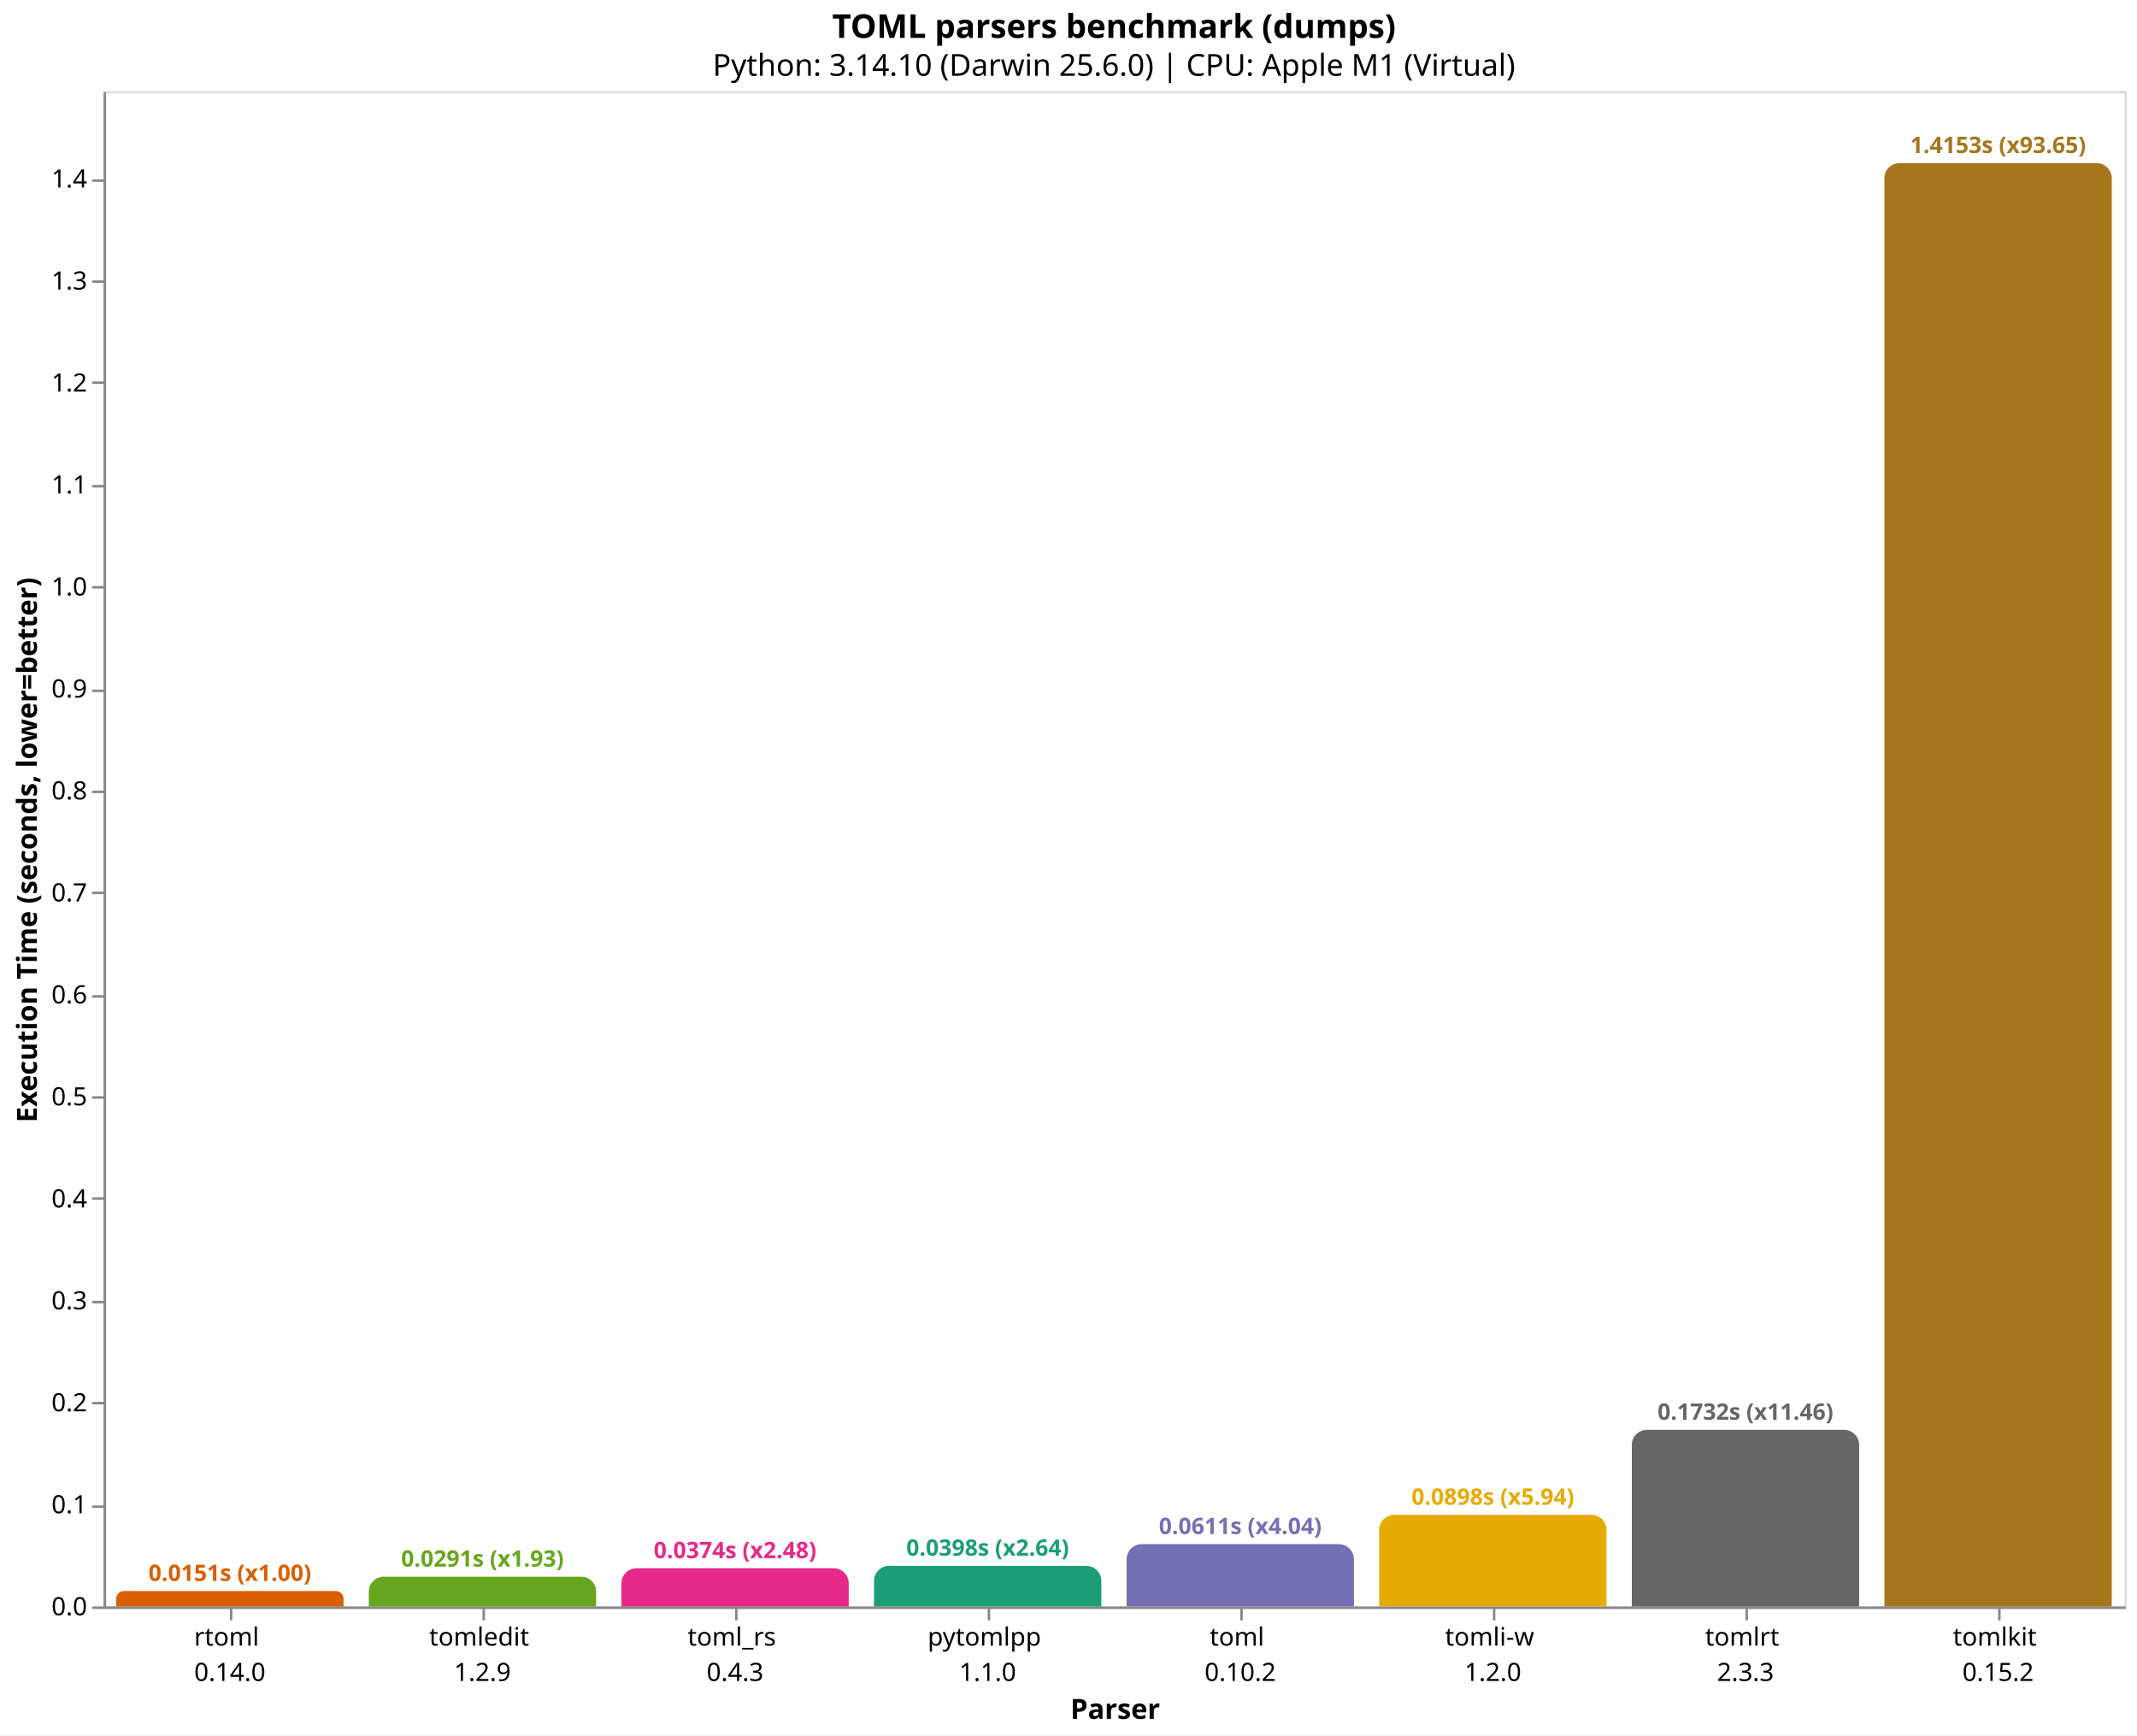
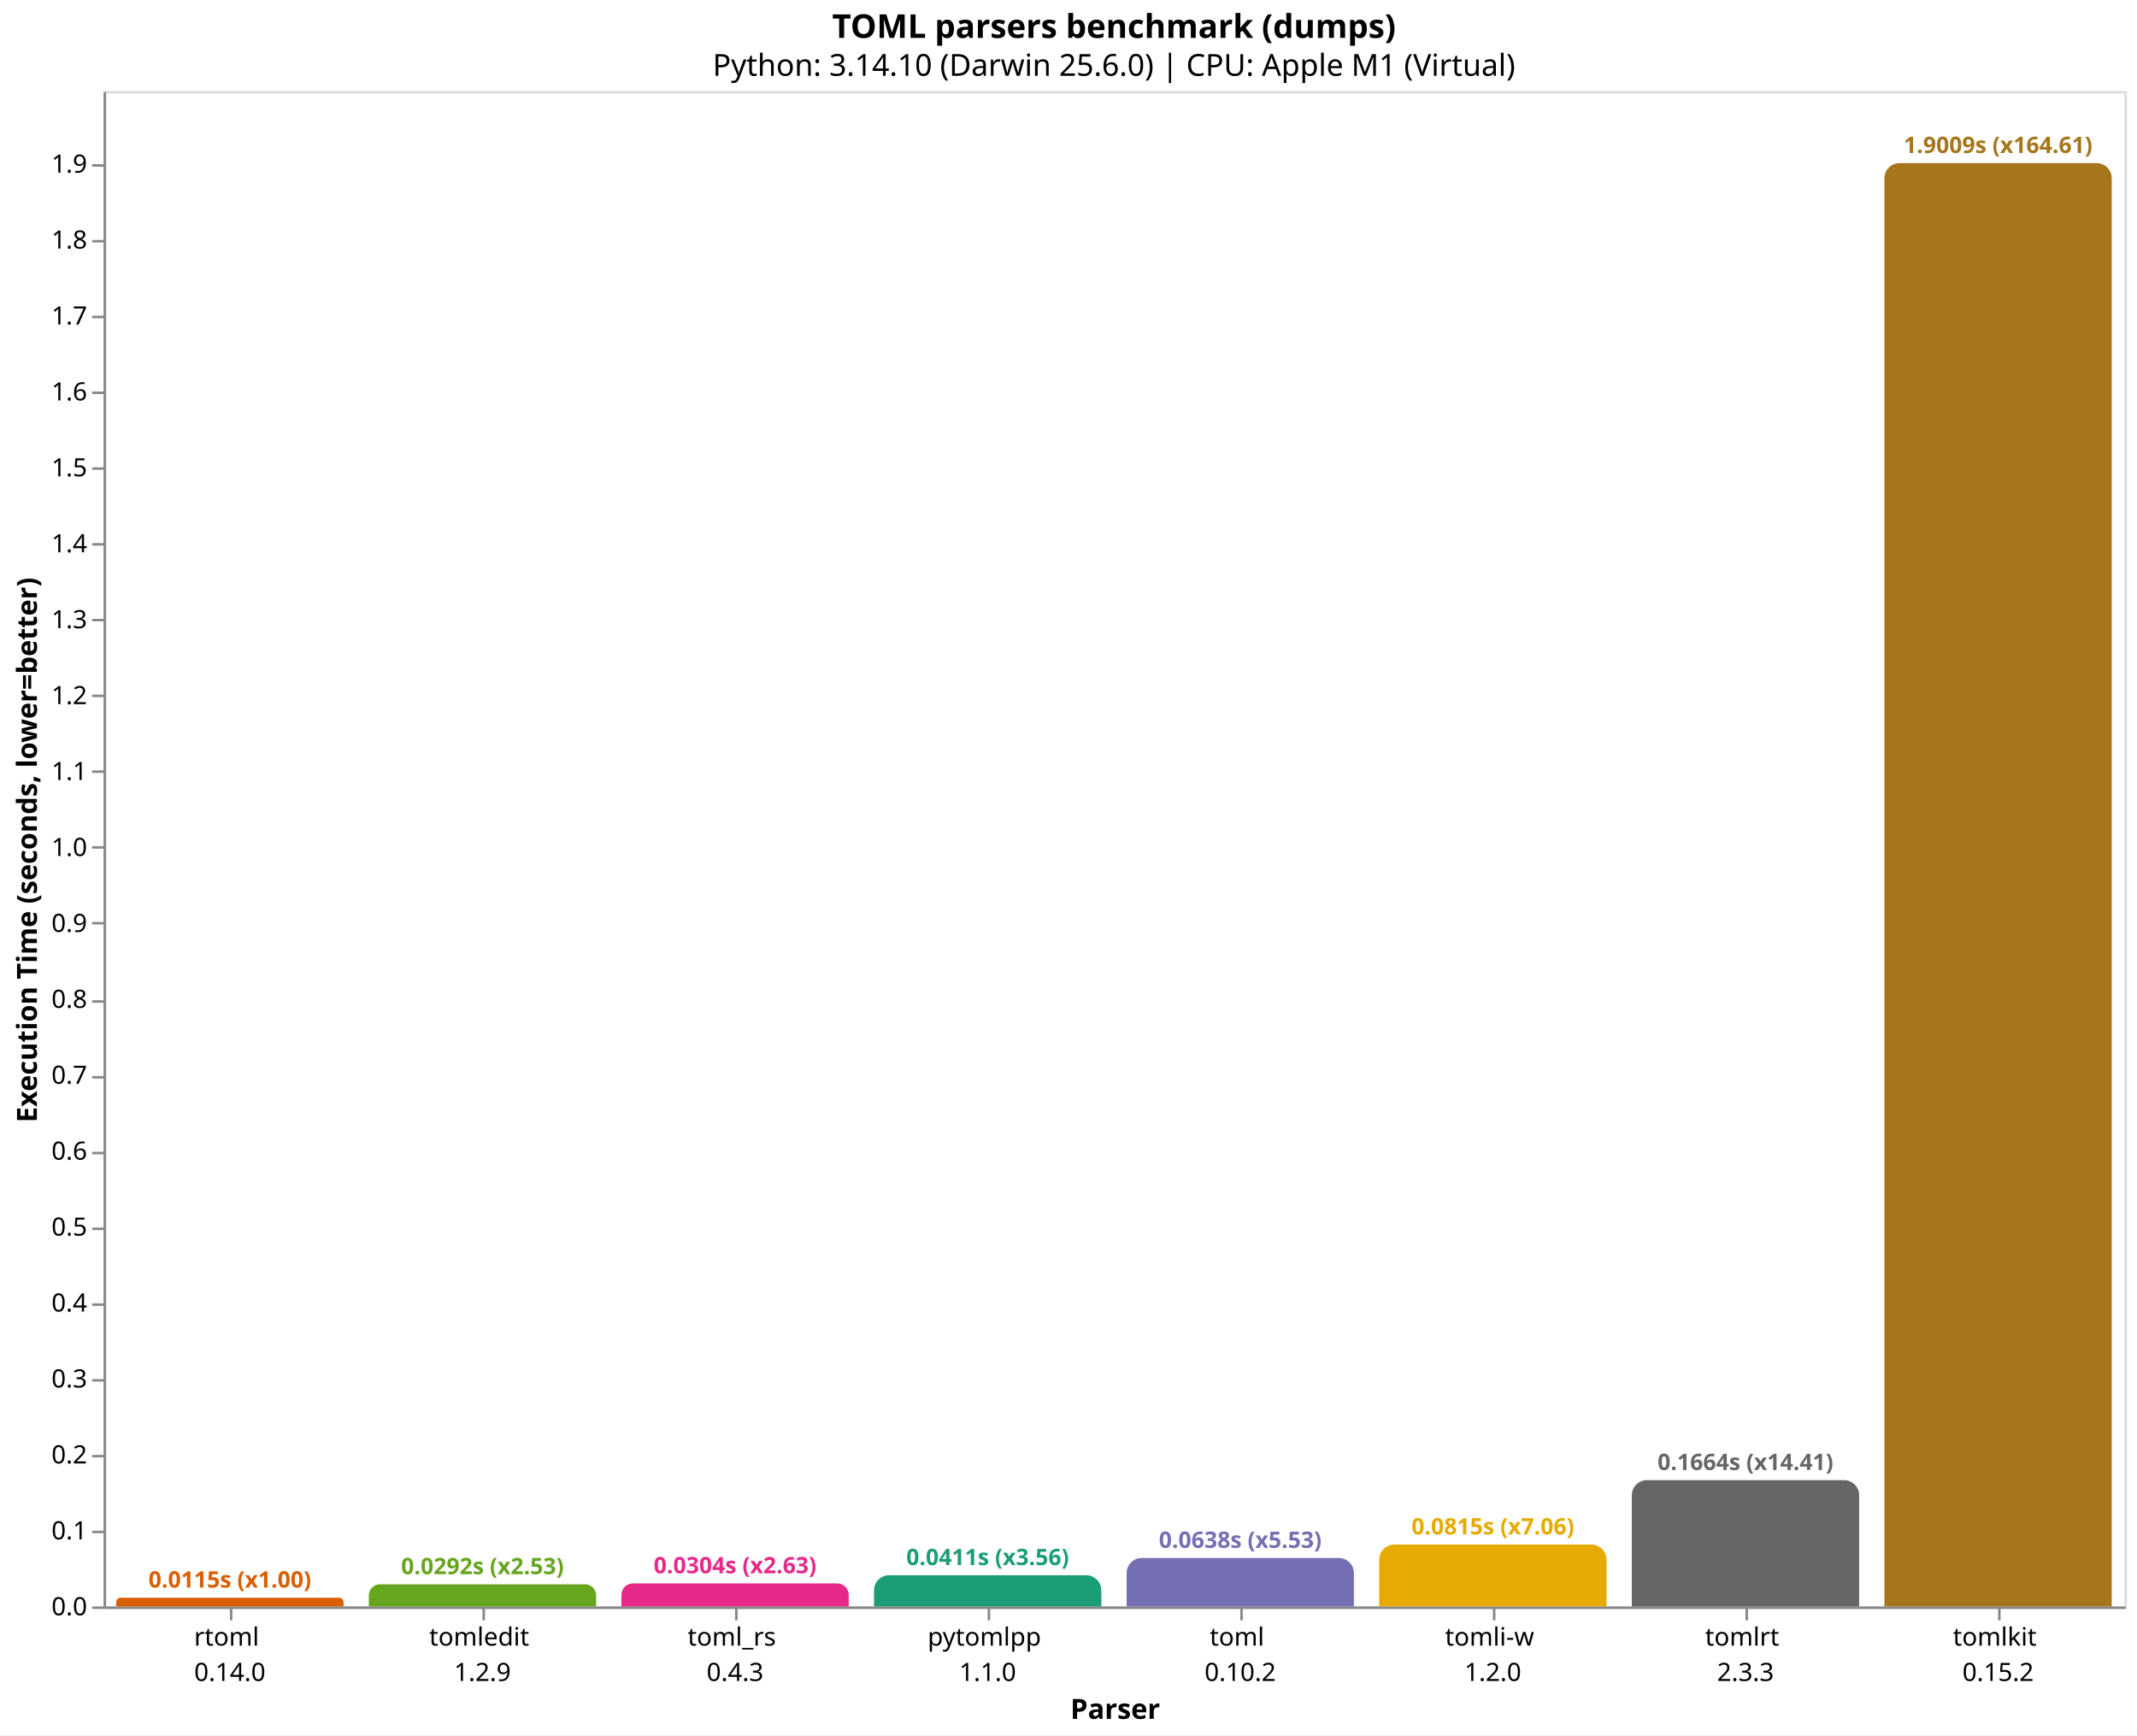
<svg xmlns="http://www.w3.org/2000/svg" version="1.1" class="marks" width="846" height="687" viewBox="0 0 846 687">
  <rect width="846" height="687" fill="white" />
  <g fill="none" stroke-miterlimit="10" transform="translate(41,36)">
    <g class="mark-group role-frame root" role="graphics-object" aria-roledescription="group mark container">
      <g transform="translate(0,0)">
        <path class="background" aria-hidden="true" d="M0.5,0.5h800v600h-800Z" stroke="#ddd" />
        <g>
          <g class="mark-group role-axis" role="graphics-symbol" aria-roledescription="axis" aria-label="X-axis titled 'Parser' for a discrete scale with 8 values: rtoml&#10;0.14.0, tomledit&#10;1.2.9, toml_rs&#10;0.4.3, pytomlpp&#10;1.1.0, toml&#10;0.10.2, ending with tomlkit&#10;0.15.2">
            <g transform="translate(0.5,600.5)">
              <path class="background" aria-hidden="true" d="M0,0h0v0h0Z" pointer-events="none" />
              <g>
                <g class="mark-rule role-axis-tick" pointer-events="none">
                  <line transform="translate(50,0)" x2="0" y2="5" stroke="#888" stroke-width="1" opacity="1" />
                  <line transform="translate(150,0)" x2="0" y2="5" stroke="#888" stroke-width="1" opacity="1" />
                  <line transform="translate(250,0)" x2="0" y2="5" stroke="#888" stroke-width="1" opacity="1" />
                  <line transform="translate(350,0)" x2="0" y2="5" stroke="#888" stroke-width="1" opacity="1" />
                  <line transform="translate(450,0)" x2="0" y2="5" stroke="#888" stroke-width="1" opacity="1" />
                  <line transform="translate(550,0)" x2="0" y2="5" stroke="#888" stroke-width="1" opacity="1" />
                  <line transform="translate(650,0)" x2="0" y2="5" stroke="#888" stroke-width="1" opacity="1" />
                  <line transform="translate(750,0)" x2="0" y2="5" stroke="#888" stroke-width="1" opacity="1" />
                </g>
                <g class="mark-text role-axis-label" pointer-events="none">
                  <text text-anchor="middle" transform="translate(49.5,15)" font-family="sans-serif" font-size="10px" fill="#000" opacity="1">
                    <tspan>rtoml</tspan>
                    <tspan x="0" dy="14">0.14.0</tspan>
                  </text>
                  <text text-anchor="middle" transform="translate(149.5,15)" font-family="sans-serif" font-size="10px" fill="#000" opacity="1">
                    <tspan>tomledit</tspan>
                    <tspan x="0" dy="14">1.2.9</tspan>
                  </text>
                  <text text-anchor="middle" transform="translate(249.5,15)" font-family="sans-serif" font-size="10px" fill="#000" opacity="1">
                    <tspan>toml_rs</tspan>
                    <tspan x="0" dy="14">0.4.3</tspan>
                  </text>
                  <text text-anchor="middle" transform="translate(349.5,15)" font-family="sans-serif" font-size="10px" fill="#000" opacity="1">
                    <tspan>pytomlpp</tspan>
                    <tspan x="0" dy="14">1.1.0</tspan>
                  </text>
                  <text text-anchor="middle" transform="translate(449.5,15)" font-family="sans-serif" font-size="10px" fill="#000" opacity="1">
                    <tspan>toml</tspan>
                    <tspan x="0" dy="14">0.10.2</tspan>
                  </text>
                  <text text-anchor="middle" transform="translate(549.5,15)" font-family="sans-serif" font-size="10px" fill="#000" opacity="1">
                    <tspan>tomli-w</tspan>
                    <tspan x="0" dy="14">1.2.0</tspan>
                  </text>
                  <text text-anchor="middle" transform="translate(649.5,15)" font-family="sans-serif" font-size="10px" fill="#000" opacity="1">
                    <tspan>tomlrt</tspan>
                    <tspan x="0" dy="14">2.3.3</tspan>
                  </text>
                  <text text-anchor="middle" transform="translate(749.5,15)" font-family="sans-serif" font-size="10px" fill="#000" opacity="1">
                    <tspan>tomlkit</tspan>
                    <tspan x="0" dy="14">0.15.2</tspan>
                  </text>
                </g>
                <g class="mark-rule role-axis-domain" pointer-events="none">
                  <line transform="translate(0,0)" x2="800" y2="0" stroke="#888" stroke-width="1" opacity="1" />
                </g>
                <g class="mark-text role-axis-title" pointer-events="none">
                  <text text-anchor="middle" transform="translate(400,44)" font-family="sans-serif" font-size="11px" font-weight="bold" fill="#000" opacity="1">Parser</text>
                </g>
              </g>
              <path class="foreground" aria-hidden="true" d="" pointer-events="none" display="none" />
            </g>
          </g>
-           <g class="mark-group role-axis" role="graphics-symbol" aria-roledescription="axis" aria-label="Y-axis titled 'Execution Time (seconds, lower=better)' for a linear scale with values from 0.0 to 1.5">
+           <g class="mark-group role-axis" role="graphics-symbol" aria-roledescription="axis" aria-label="Y-axis titled 'Execution Time (seconds, lower=better)' for a linear scale with values from 0.0 to 2.0">
            <g transform="translate(0.5,0.5)">
              <path class="background" aria-hidden="true" d="M0,0h0v0h0Z" pointer-events="none" />
              <g>
                <g class="mark-rule role-axis-tick" pointer-events="none">
                  <line transform="translate(0,600)" x2="-5" y2="0" stroke="#888" stroke-width="1" opacity="1" />
-                   <line transform="translate(0,560)" x2="-5" y2="0" stroke="#888" stroke-width="1" opacity="1" />
-                   <line transform="translate(0,519)" x2="-5" y2="0" stroke="#888" stroke-width="1" opacity="1" />
-                   <line transform="translate(0,479)" x2="-5" y2="0" stroke="#888" stroke-width="1" opacity="1" />
-                   <line transform="translate(0,438)" x2="-5" y2="0" stroke="#888" stroke-width="1" opacity="1" />
-                   <line transform="translate(0,398)" x2="-5" y2="0" stroke="#888" stroke-width="1" opacity="1" />
-                   <line transform="translate(0,358)" x2="-5" y2="0" stroke="#888" stroke-width="1" opacity="1" />
-                   <line transform="translate(0,317)" x2="-5" y2="0" stroke="#888" stroke-width="1" opacity="1" />
-                   <line transform="translate(0,277)" x2="-5" y2="0" stroke="#888" stroke-width="1" opacity="1" />
-                   <line transform="translate(0,237)" x2="-5" y2="0" stroke="#888" stroke-width="1" opacity="1" />
-                   <line transform="translate(0,196)" x2="-5" y2="0" stroke="#888" stroke-width="1" opacity="1" />
-                   <line transform="translate(0,156)" x2="-5" y2="0" stroke="#888" stroke-width="1" opacity="1" />
-                   <line transform="translate(0,115)" x2="-5" y2="0" stroke="#888" stroke-width="1" opacity="1" />
-                   <line transform="translate(0,75)" x2="-5" y2="0" stroke="#888" stroke-width="1" opacity="1" />
-                   <line transform="translate(0,35)" x2="-5" y2="0" stroke="#888" stroke-width="1" opacity="1" />
+                   <line transform="translate(0,570)" x2="-5" y2="0" stroke="#888" stroke-width="1" opacity="1" />
+                   <line transform="translate(0,540)" x2="-5" y2="0" stroke="#888" stroke-width="1" opacity="1" />
+                   <line transform="translate(0,510)" x2="-5" y2="0" stroke="#888" stroke-width="1" opacity="1" />
+                   <line transform="translate(0,480)" x2="-5" y2="0" stroke="#888" stroke-width="1" opacity="1" />
+                   <line transform="translate(0,450)" x2="-5" y2="0" stroke="#888" stroke-width="1" opacity="1" />
+                   <line transform="translate(0,420)" x2="-5" y2="0" stroke="#888" stroke-width="1" opacity="1" />
+                   <line transform="translate(0,390)" x2="-5" y2="0" stroke="#888" stroke-width="1" opacity="1" />
+                   <line transform="translate(0,360)" x2="-5" y2="0" stroke="#888" stroke-width="1" opacity="1" />
+                   <line transform="translate(0,329)" x2="-5" y2="0" stroke="#888" stroke-width="1" opacity="1" />
+                   <line transform="translate(0,299)" x2="-5" y2="0" stroke="#888" stroke-width="1" opacity="1" />
+                   <line transform="translate(0,269)" x2="-5" y2="0" stroke="#888" stroke-width="1" opacity="1" />
+                   <line transform="translate(0,239)" x2="-5" y2="0" stroke="#888" stroke-width="1" opacity="1" />
+                   <line transform="translate(0,209)" x2="-5" y2="0" stroke="#888" stroke-width="1" opacity="1" />
+                   <line transform="translate(0,179)" x2="-5" y2="0" stroke="#888" stroke-width="1" opacity="1" />
+                   <line transform="translate(0,149)" x2="-5" y2="0" stroke="#888" stroke-width="1" opacity="1" />
+                   <line transform="translate(0,119)" x2="-5" y2="0" stroke="#888" stroke-width="1" opacity="1" />
+                   <line transform="translate(0,89)" x2="-5" y2="0" stroke="#888" stroke-width="1" opacity="1" />
+                   <line transform="translate(0,59)" x2="-5" y2="0" stroke="#888" stroke-width="1" opacity="1" />
+                   <line transform="translate(0,29)" x2="-5" y2="0" stroke="#888" stroke-width="1" opacity="1" />
                </g>
                <g class="mark-text role-axis-label" pointer-events="none">
                  <text text-anchor="end" transform="translate(-7,603)" font-family="sans-serif" font-size="10px" fill="#000" opacity="1">0.0</text>
-                   <text text-anchor="end" transform="translate(-7,562.625)" font-family="sans-serif" font-size="10px" fill="#000" opacity="1">0.1</text>
-                   <text text-anchor="end" transform="translate(-7,522.25)" font-family="sans-serif" font-size="10px" fill="#000" opacity="1">0.2</text>
-                   <text text-anchor="end" transform="translate(-7,481.875)" font-family="sans-serif" font-size="10px" fill="#000" opacity="1">0.3</text>
-                   <text text-anchor="end" transform="translate(-7,441.5)" font-family="sans-serif" font-size="10px" fill="#000" opacity="1">0.4</text>
-                   <text text-anchor="end" transform="translate(-7,401.125)" font-family="sans-serif" font-size="10px" fill="#000" opacity="1">0.5</text>
-                   <text text-anchor="end" transform="translate(-7,360.75)" font-family="sans-serif" font-size="10px" fill="#000" opacity="1">0.6</text>
-                   <text text-anchor="end" transform="translate(-7,320.375)" font-family="sans-serif" font-size="10px" fill="#000" opacity="1">0.7</text>
-                   <text text-anchor="end" transform="translate(-7,280)" font-family="sans-serif" font-size="10px" fill="#000" opacity="1">0.8</text>
-                   <text text-anchor="end" transform="translate(-7,239.625)" font-family="sans-serif" font-size="10px" fill="#000" opacity="1">0.9</text>
-                   <text text-anchor="end" transform="translate(-7,199.25)" font-family="sans-serif" font-size="10px" fill="#000" opacity="1">1.0</text>
-                   <text text-anchor="end" transform="translate(-7,158.875)" font-family="sans-serif" font-size="10px" fill="#000" opacity="1">1.1</text>
-                   <text text-anchor="end" transform="translate(-7,118.5)" font-family="sans-serif" font-size="10px" fill="#000" opacity="1">1.2</text>
-                   <text text-anchor="end" transform="translate(-7,78.125)" font-family="sans-serif" font-size="10px" fill="#000" opacity="1">1.3</text>
-                   <text text-anchor="end" transform="translate(-7,37.75)" font-family="sans-serif" font-size="10px" fill="#000" opacity="1">1.4</text>
+                   <text text-anchor="end" transform="translate(-7,572.9395)" font-family="sans-serif" font-size="10px" fill="#000" opacity="1">0.1</text>
+                   <text text-anchor="end" transform="translate(-7,542.879)" font-family="sans-serif" font-size="10px" fill="#000" opacity="1">0.2</text>
+                   <text text-anchor="end" transform="translate(-7,512.8185)" font-family="sans-serif" font-size="10px" fill="#000" opacity="1">0.3</text>
+                   <text text-anchor="end" transform="translate(-7,482.758)" font-family="sans-serif" font-size="10px" fill="#000" opacity="1">0.4</text>
+                   <text text-anchor="end" transform="translate(-7,452.6975)" font-family="sans-serif" font-size="10px" fill="#000" opacity="1">0.5</text>
+                   <text text-anchor="end" transform="translate(-7,422.6369)" font-family="sans-serif" font-size="10px" fill="#000" opacity="1">0.6</text>
+                   <text text-anchor="end" transform="translate(-7,392.5764)" font-family="sans-serif" font-size="10px" fill="#000" opacity="1">0.7</text>
+                   <text text-anchor="end" transform="translate(-7,362.5159)" font-family="sans-serif" font-size="10px" fill="#000" opacity="1">0.8</text>
+                   <text text-anchor="end" transform="translate(-7,332.4554)" font-family="sans-serif" font-size="10px" fill="#000" opacity="1">0.9</text>
+                   <text text-anchor="end" transform="translate(-7,302.3949)" font-family="sans-serif" font-size="10px" fill="#000" opacity="1">1.0</text>
+                   <text text-anchor="end" transform="translate(-7,272.3344)" font-family="sans-serif" font-size="10px" fill="#000" opacity="1">1.1</text>
+                   <text text-anchor="end" transform="translate(-7,242.2739)" font-family="sans-serif" font-size="10px" fill="#000" opacity="1">1.2</text>
+                   <text text-anchor="end" transform="translate(-7,212.2134)" font-family="sans-serif" font-size="10px" fill="#000" opacity="1">1.3</text>
+                   <text text-anchor="end" transform="translate(-7,182.1529)" font-family="sans-serif" font-size="10px" fill="#000" opacity="1">1.4</text>
+                   <text text-anchor="end" transform="translate(-7,152.0924)" font-family="sans-serif" font-size="10px" fill="#000" opacity="1">1.5</text>
+                   <text text-anchor="end" transform="translate(-7,122.0319)" font-family="sans-serif" font-size="10px" fill="#000" opacity="1">1.6</text>
+                   <text text-anchor="end" transform="translate(-7,91.97136)" font-family="sans-serif" font-size="10px" fill="#000" opacity="1">1.7</text>
+                   <text text-anchor="end" transform="translate(-7,61.91085)" font-family="sans-serif" font-size="10px" fill="#000" opacity="1">1.8</text>
+                   <text text-anchor="end" transform="translate(-7,31.85034)" font-family="sans-serif" font-size="10px" fill="#000" opacity="1">1.9</text>
                </g>
                <g class="mark-rule role-axis-domain" pointer-events="none">
                  <line transform="translate(0,600)" x2="0" y2="-600" stroke="#888" stroke-width="1" opacity="1" />
                </g>
                <g class="mark-text role-axis-title" pointer-events="none">
                  <text text-anchor="middle" transform="translate(-24.90137,300) rotate(-90) translate(0,-2)" font-family="sans-serif" font-size="11px" font-weight="bold" fill="#000" opacity="1">Execution Time (seconds, lower=better)</text>
                </g>
              </g>
              <path class="foreground" aria-hidden="true" d="" pointer-events="none" display="none" />
            </g>
          </g>
          <g class="mark-group role-scope" role="graphics-object" aria-roledescription="group mark container">
-             <g transform="translate(5,593.8979)">
-               <path class="background" aria-hidden="true" d="M3.051,0L86.949,0C88.633,0,90,1.367,90,3.051L90,6.102C90,6.102,90,6.102,90,6.102L0,6.102C0,6.102,0,6.102,0,6.102L0,3.051C0,1.367,1.367,0,3.051,0Z" />
+             <g transform="translate(5,596.5287)">
+               <path class="background" aria-hidden="true" d="M1.736,0L88.264,0C89.222,0,90,0.778,90,1.736L90,3.471C90,3.471,90,3.471,90,3.471L0,3.471C0,3.471,0,3.471,0,3.471L0,1.736C0,0.778,0.778,0,1.736,0Z" />
              <g clip-path="url(#clip9)">
                <g class="mark-group role-scope" role="graphics-object" aria-roledescription="group mark container">
-                   <g transform="translate(0,-593.8979)">
-                     <path class="background" aria-hidden="true" d="M0,0h90v0h-90Z" />
-                     <g>
-                       <g class="mark-rect role-mark layer_0_marks" role="graphics-object" aria-roledescription="rect mark container">
-                         <path aria-label="Parser: rtoml&#10;0.14.0; Execution Time (seconds, lower=better): 0.015113458; parser: rtoml; Execution Time (s): 0.0151; Slowdown: 1.00" role="graphics-symbol" aria-roledescription="bar" d="M0,593.898h90v6.102h-90Z" fill="#d95f02" />
-                       </g>
-                     </g>
-                     <path class="foreground" aria-hidden="true" d="" display="none" />
-                   </g>
-                 </g>
-               </g>
-               <path class="foreground" aria-hidden="true" d="" display="none" />
-             </g>
-             <g transform="translate(105,588.2372)">
-               <path class="background" aria-hidden="true" d="M5.881,0L84.119,0C87.365,0,90,2.635,90,5.881L90,11.763C90,11.763,90,11.763,90,11.763L0,11.763C0,11.763,0,11.763,0,11.763L0,5.881C0,2.635,2.635,0,5.881,0Z" />
+                   <g transform="translate(0,-596.5287)">
+                     <path class="background" aria-hidden="true" d="M0,0h90v0h-90Z" />
+                     <g>
+                       <g class="mark-rect role-mark layer_0_marks" role="graphics-object" aria-roledescription="rect mark container">
+                         <path aria-label="Parser: rtoml&#10;0.14.0; Execution Time (seconds, lower=better): 0.011547834; parser: rtoml; Execution Time (s): 0.0115; Slowdown: 1.00" role="graphics-symbol" aria-roledescription="bar" d="M0,596.529h90v3.471h-90Z" fill="#d95f02" />
+                       </g>
+                     </g>
+                     <path class="foreground" aria-hidden="true" d="" display="none" />
+                   </g>
+                 </g>
+               </g>
+               <path class="foreground" aria-hidden="true" d="" display="none" />
+             </g>
+             <g transform="translate(105,591.2265)">
+               <path class="background" aria-hidden="true" d="M4.387,0L85.613,0C88.034,0,90,1.966,90,4.387L90,8.773C90,8.773,90,8.773,90,8.773L0,8.773C0,8.773,0,8.773,0,8.773L0,4.387C0,1.966,1.966,0,4.387,0Z" />
              <g clip-path="url(#clip10)">
                <g class="mark-group role-scope" role="graphics-object" aria-roledescription="group mark container">
-                   <g transform="translate(0,-588.2372)">
-                     <path class="background" aria-hidden="true" d="M0,0h90v0h-90Z" />
-                     <g>
-                       <g class="mark-rect role-mark layer_0_marks" role="graphics-object" aria-roledescription="rect mark container">
-                         <path aria-label="Parser: tomledit&#10;1.2.9; Execution Time (seconds, lower=better): 0.029133958; parser: tomledit; Execution Time (s): 0.0291; Slowdown: 1.93" role="graphics-symbol" aria-roledescription="bar" d="M0,588.237h90v11.763h-90Z" fill="#66a61e" />
-                       </g>
-                     </g>
-                     <path class="foreground" aria-hidden="true" d="" display="none" />
-                   </g>
-                 </g>
-               </g>
-               <path class="foreground" aria-hidden="true" d="" display="none" />
-             </g>
-             <g transform="translate(205,584.883)">
-               <path class="background" aria-hidden="true" d="M6,0L84,0C87.311,0,90,2.689,90,6L90,15.117C90,15.117,90,15.117,90,15.117L0,15.117C0,15.117,0,15.117,0,15.117L0,6C0,2.689,2.689,0,6,0Z" />
+                   <g transform="translate(0,-591.2265)">
+                     <path class="background" aria-hidden="true" d="M0,0h90v0h-90Z" />
+                     <g>
+                       <g class="mark-rect role-mark layer_0_marks" role="graphics-object" aria-roledescription="rect mark container">
+                         <path aria-label="Parser: tomledit&#10;1.2.9; Execution Time (seconds, lower=better): 0.029186041; parser: tomledit; Execution Time (s): 0.0292; Slowdown: 2.53" role="graphics-symbol" aria-roledescription="bar" d="M0,591.227h90v8.773h-90Z" fill="#66a61e" />
+                       </g>
+                     </g>
+                     <path class="foreground" aria-hidden="true" d="" display="none" />
+                   </g>
+                 </g>
+               </g>
+               <path class="foreground" aria-hidden="true" d="" display="none" />
+             </g>
+             <g transform="translate(205,590.8743)">
+               <path class="background" aria-hidden="true" d="M4.563,0L85.437,0C87.955,0,90,2.045,90,4.563L90,9.126C90,9.126,90,9.126,90,9.126L0,9.126C0,9.126,0,9.126,0,9.126L0,4.563C0,2.045,2.045,0,4.563,0Z" />
              <g clip-path="url(#clip11)">
                <g class="mark-group role-scope" role="graphics-object" aria-roledescription="group mark container">
-                   <g transform="translate(0,-584.883)">
-                     <path class="background" aria-hidden="true" d="M0,0h90v0h-90Z" />
-                     <g>
-                       <g class="mark-rect role-mark layer_0_marks" role="graphics-object" aria-roledescription="rect mark container">
-                         <path aria-label="Parser: toml_rs&#10;0.4.3; Execution Time (seconds, lower=better): 0.037441458; parser: toml_rs; Execution Time (s): 0.0374; Slowdown: 2.48" role="graphics-symbol" aria-roledescription="bar" d="M0,584.883h90v15.117h-90Z" fill="#e7298a" />
-                       </g>
-                     </g>
-                     <path class="foreground" aria-hidden="true" d="" display="none" />
-                   </g>
-                 </g>
-               </g>
-               <path class="foreground" aria-hidden="true" d="" display="none" />
-             </g>
-             <g transform="translate(305,583.9164)">
-               <path class="background" aria-hidden="true" d="M6,0L84,0C87.311,0,90,2.689,90,6L90,16.084C90,16.084,90,16.084,90,16.084L0,16.084C0,16.084,0,16.084,0,16.084L0,6C0,2.689,2.689,0,6,0Z" />
+                   <g transform="translate(0,-590.8743)">
+                     <path class="background" aria-hidden="true" d="M0,0h90v0h-90Z" />
+                     <g>
+                       <g class="mark-rect role-mark layer_0_marks" role="graphics-object" aria-roledescription="rect mark container">
+                         <path aria-label="Parser: toml_rs&#10;0.4.3; Execution Time (seconds, lower=better): 0.03035775; parser: toml_rs; Execution Time (s): 0.0304; Slowdown: 2.63" role="graphics-symbol" aria-roledescription="bar" d="M0,590.874h90v9.126h-90Z" fill="#e7298a" />
+                       </g>
+                     </g>
+                     <path class="foreground" aria-hidden="true" d="" display="none" />
+                   </g>
+                 </g>
+               </g>
+               <path class="foreground" aria-hidden="true" d="" display="none" />
+             </g>
+             <g transform="translate(305,587.6384)">
+               <path class="background" aria-hidden="true" d="M6,0L84,0C87.311,0,90,2.689,90,6L90,12.362C90,12.362,90,12.362,90,12.362L0,12.362C0,12.362,0,12.362,0,12.362L0,6C0,2.689,2.689,0,6,0Z" />
              <g clip-path="url(#clip12)">
                <g class="mark-group role-scope" role="graphics-object" aria-roledescription="group mark container">
-                   <g transform="translate(0,-583.9164)">
-                     <path class="background" aria-hidden="true" d="M0,0h90v0h-90Z" />
-                     <g>
-                       <g class="mark-rect role-mark layer_0_marks" role="graphics-object" aria-roledescription="rect mark container">
-                         <path aria-label="Parser: pytomlpp&#10;1.1.0; Execution Time (seconds, lower=better): 0.039835583; parser: pytomlpp; Execution Time (s): 0.0398; Slowdown: 2.64" role="graphics-symbol" aria-roledescription="bar" d="M0,583.916h90v16.084h-90Z" fill="#1b9e77" />
-                       </g>
-                     </g>
-                     <path class="foreground" aria-hidden="true" d="" display="none" />
-                   </g>
-                 </g>
-               </g>
-               <path class="foreground" aria-hidden="true" d="" display="none" />
-             </g>
-             <g transform="translate(405,575.3415)">
-               <path class="background" aria-hidden="true" d="M6,0L84,0C87.311,0,90,2.689,90,6L90,24.658C90,24.658,90,24.658,90,24.658L0,24.658C0,24.658,0,24.658,0,24.658L0,6C0,2.689,2.689,0,6,0Z" />
+                   <g transform="translate(0,-587.6384)">
+                     <path class="background" aria-hidden="true" d="M0,0h90v0h-90Z" />
+                     <g>
+                       <g class="mark-rect role-mark layer_0_marks" role="graphics-object" aria-roledescription="rect mark container">
+                         <path aria-label="Parser: pytomlpp&#10;1.1.0; Execution Time (seconds, lower=better): 0.041122375; parser: pytomlpp; Execution Time (s): 0.0411; Slowdown: 3.56" role="graphics-symbol" aria-roledescription="bar" d="M0,587.638h90v12.362h-90Z" fill="#1b9e77" />
+                       </g>
+                     </g>
+                     <path class="foreground" aria-hidden="true" d="" display="none" />
+                   </g>
+                 </g>
+               </g>
+               <path class="foreground" aria-hidden="true" d="" display="none" />
+             </g>
+             <g transform="translate(405,580.8152)">
+               <path class="background" aria-hidden="true" d="M6,0L84,0C87.311,0,90,2.689,90,6L90,19.185C90,19.185,90,19.185,90,19.185L0,19.185C0,19.185,0,19.185,0,19.185L0,6C0,2.689,2.689,0,6,0Z" />
              <g clip-path="url(#clip13)">
                <g class="mark-group role-scope" role="graphics-object" aria-roledescription="group mark container">
-                   <g transform="translate(0,-575.3415)">
-                     <path class="background" aria-hidden="true" d="M0,0h90v0h-90Z" />
-                     <g>
-                       <g class="mark-rect role-mark layer_0_marks" role="graphics-object" aria-roledescription="rect mark container">
-                         <path aria-label="Parser: toml&#10;0.10.2; Execution Time (seconds, lower=better): 0.061073667; parser: toml; Execution Time (s): 0.0611; Slowdown: 4.04" role="graphics-symbol" aria-roledescription="bar" d="M0,575.342h90v24.658h-90Z" fill="#7570b3" />
-                       </g>
-                     </g>
-                     <path class="foreground" aria-hidden="true" d="" display="none" />
-                   </g>
-                 </g>
-               </g>
-               <path class="foreground" aria-hidden="true" d="" display="none" />
-             </g>
-             <g transform="translate(505,563.7379)">
-               <path class="background" aria-hidden="true" d="M6,0L84,0C87.311,0,90,2.689,90,6L90,36.262C90,36.262,90,36.262,90,36.262L0,36.262C0,36.262,0,36.262,0,36.262L0,6C0,2.689,2.689,0,6,0Z" />
+                   <g transform="translate(0,-580.8152)">
+                     <path class="background" aria-hidden="true" d="M0,0h90v0h-90Z" />
+                     <g>
+                       <g class="mark-rect role-mark layer_0_marks" role="graphics-object" aria-roledescription="rect mark container">
+                         <path aria-label="Parser: toml&#10;0.10.2; Execution Time (seconds, lower=better): 0.063820542; parser: toml; Execution Time (s): 0.0638; Slowdown: 5.53" role="graphics-symbol" aria-roledescription="bar" d="M0,580.815h90v19.185h-90Z" fill="#7570b3" />
+                       </g>
+                     </g>
+                     <path class="foreground" aria-hidden="true" d="" display="none" />
+                   </g>
+                 </g>
+               </g>
+               <path class="foreground" aria-hidden="true" d="" display="none" />
+             </g>
+             <g transform="translate(505,575.4972)">
+               <path class="background" aria-hidden="true" d="M6,0L84,0C87.311,0,90,2.689,90,6L90,24.503C90,24.503,90,24.503,90,24.503L0,24.503C0,24.503,0,24.503,0,24.503L0,6C0,2.689,2.689,0,6,0Z" />
              <g clip-path="url(#clip14)">
                <g class="mark-group role-scope" role="graphics-object" aria-roledescription="group mark container">
-                   <g transform="translate(0,-563.7379)">
-                     <path class="background" aria-hidden="true" d="M0,0h90v0h-90Z" />
-                     <g>
-                       <g class="mark-rect role-mark layer_0_marks" role="graphics-object" aria-roledescription="rect mark container">
-                         <path aria-label="Parser: tomli-w&#10;1.2.0; Execution Time (seconds, lower=better): 0.089813167; parser: tomli-w; Execution Time (s): 0.0898; Slowdown: 5.94" role="graphics-symbol" aria-roledescription="bar" d="M0,563.738h90v36.262h-90Z" fill="#e6ab02" />
-                       </g>
-                     </g>
-                     <path class="foreground" aria-hidden="true" d="" display="none" />
-                   </g>
-                 </g>
-               </g>
-               <path class="foreground" aria-hidden="true" d="" display="none" />
-             </g>
-             <g transform="translate(605,530.0794)">
-               <path class="background" aria-hidden="true" d="M6,0L84,0C87.311,0,90,2.689,90,6L90,69.921C90,69.921,90,69.921,90,69.921L0,69.921C0,69.921,0,69.921,0,69.921L0,6C0,2.689,2.689,0,6,0Z" />
+                   <g transform="translate(0,-575.4972)">
+                     <path class="background" aria-hidden="true" d="M0,0h90v0h-90Z" />
+                     <g>
+                       <g class="mark-rect role-mark layer_0_marks" role="graphics-object" aria-roledescription="rect mark container">
+                         <path aria-label="Parser: tomli-w&#10;1.2.0; Execution Time (seconds, lower=better): 0.08151175; parser: tomli-w; Execution Time (s): 0.0815; Slowdown: 7.06" role="graphics-symbol" aria-roledescription="bar" d="M0,575.497h90v24.503h-90Z" fill="#e6ab02" />
+                       </g>
+                     </g>
+                     <path class="foreground" aria-hidden="true" d="" display="none" />
+                   </g>
+                 </g>
+               </g>
+               <path class="foreground" aria-hidden="true" d="" display="none" />
+             </g>
+             <g transform="translate(605,549.9872)">
+               <path class="background" aria-hidden="true" d="M6,0L84,0C87.311,0,90,2.689,90,6L90,50.013C90,50.013,90,50.013,90,50.013L0,50.013C0,50.013,0,50.013,0,50.013L0,6C0,2.689,2.689,0,6,0Z" />
              <g clip-path="url(#clip15)">
                <g class="mark-group role-scope" role="graphics-object" aria-roledescription="group mark container">
-                   <g transform="translate(0,-530.0794)">
-                     <path class="background" aria-hidden="true" d="M0,0h90v0h-90Z" />
-                     <g>
-                       <g class="mark-rect role-mark layer_0_marks" role="graphics-object" aria-roledescription="rect mark container">
-                         <path aria-label="Parser: tomlrt&#10;2.3.3; Execution Time (seconds, lower=better): 0.173177916; parser: tomlrt; Execution Time (s): 0.1732; Slowdown: 11.46" role="graphics-symbol" aria-roledescription="bar" d="M0,530.079h90v69.921h-90Z" fill="#666666" />
+                   <g transform="translate(0,-549.9872)">
+                     <path class="background" aria-hidden="true" d="M0,0h90v0h-90Z" />
+                     <g>
+                       <g class="mark-rect role-mark layer_0_marks" role="graphics-object" aria-roledescription="rect mark container">
+                         <path aria-label="Parser: tomlrt&#10;2.3.3; Execution Time (seconds, lower=better): 0.166373667; parser: tomlrt; Execution Time (s): 0.1664; Slowdown: 14.41" role="graphics-symbol" aria-roledescription="bar" d="M0,549.987h90v50.013h-90Z" fill="#666666" />
                      </g>
                    </g>
                    <path class="foreground" aria-hidden="true" d="" display="none" />
                  </g>
                </g>
              </g>
              <path class="foreground" aria-hidden="true" d="" display="none" />
            </g>
            <g transform="translate(705,28.57143)">
              <path class="background" aria-hidden="true" d="M6,0L84,0C87.311,0,90,2.689,90,6L90,571.429C90,571.429,90,571.429,90,571.429L0,571.429C0,571.429,0,571.429,0,571.429L0,6C0,2.689,2.689,0,6,0Z" />
              <g clip-path="url(#clip16)">
                <g class="mark-group role-scope" role="graphics-object" aria-roledescription="group mark container">
                  <g transform="translate(0,-28.57143)">
                    <path class="background" aria-hidden="true" d="M0,0h90v0h-90Z" />
                    <g>
                      <g class="mark-rect role-mark layer_0_marks" role="graphics-object" aria-roledescription="rect mark container">
-                         <path aria-label="Parser: tomlkit&#10;0.15.2; Execution Time (seconds, lower=better): 1.415302958; parser: tomlkit; Execution Time (s): 1.4153; Slowdown: 93.65" role="graphics-symbol" aria-roledescription="bar" d="M0,28.571h90v571.429h-90Z" fill="#a6761d" />
+                         <path aria-label="Parser: tomlkit&#10;0.15.2; Execution Time (seconds, lower=better): 1.900927833; parser: tomlkit; Execution Time (s): 1.9009; Slowdown: 164.61" role="graphics-symbol" aria-roledescription="bar" d="M0,28.571h90v571.429h-90Z" fill="#a6761d" />
                      </g>
                    </g>
                    <path class="foreground" aria-hidden="true" d="" display="none" />
                  </g>
                </g>
              </g>
              <path class="foreground" aria-hidden="true" d="" display="none" />
            </g>
          </g>
          <g class="mark-text role-mark layer_1_marks" role="graphics-object" aria-roledescription="text mark container">
-             <text aria-label="Parser: rtoml&#10;0.14.0; Execution Time (seconds, lower=better): 0.015113458; parser: rtoml; label: 0.0151s (x1.00); Execution Time (s): 0.0151; Slowdown: 1.00" role="graphics-symbol" aria-roledescription="text mark" text-anchor="middle" transform="translate(50,589.8979)" font-family="sans-serif" font-size="9px" font-weight="bold" fill="#d95f02">0.0151s (x1.00)</text>
-             <text aria-label="Parser: tomledit&#10;1.2.9; Execution Time (seconds, lower=better): 0.029133958; parser: tomledit; label: 0.0291s (x1.93); Execution Time (s): 0.0291; Slowdown: 1.93" role="graphics-symbol" aria-roledescription="text mark" text-anchor="middle" transform="translate(150,584.2372)" font-family="sans-serif" font-size="9px" font-weight="bold" fill="#66a61e">0.0291s (x1.93)</text>
-             <text aria-label="Parser: toml_rs&#10;0.4.3; Execution Time (seconds, lower=better): 0.037441458; parser: toml_rs; label: 0.0374s (x2.48); Execution Time (s): 0.0374; Slowdown: 2.48" role="graphics-symbol" aria-roledescription="text mark" text-anchor="middle" transform="translate(250,580.883)" font-family="sans-serif" font-size="9px" font-weight="bold" fill="#e7298a">0.0374s (x2.48)</text>
-             <text aria-label="Parser: pytomlpp&#10;1.1.0; Execution Time (seconds, lower=better): 0.039835583; parser: pytomlpp; label: 0.0398s (x2.64); Execution Time (s): 0.0398; Slowdown: 2.64" role="graphics-symbol" aria-roledescription="text mark" text-anchor="middle" transform="translate(350,579.9164)" font-family="sans-serif" font-size="9px" font-weight="bold" fill="#1b9e77">0.0398s (x2.64)</text>
-             <text aria-label="Parser: toml&#10;0.10.2; Execution Time (seconds, lower=better): 0.061073667; parser: toml; label: 0.0611s (x4.04); Execution Time (s): 0.0611; Slowdown: 4.04" role="graphics-symbol" aria-roledescription="text mark" text-anchor="middle" transform="translate(450,571.3415)" font-family="sans-serif" font-size="9px" font-weight="bold" fill="#7570b3">0.0611s (x4.04)</text>
-             <text aria-label="Parser: tomli-w&#10;1.2.0; Execution Time (seconds, lower=better): 0.089813167; parser: tomli-w; label: 0.0898s (x5.94); Execution Time (s): 0.0898; Slowdown: 5.94" role="graphics-symbol" aria-roledescription="text mark" text-anchor="middle" transform="translate(550,559.7379)" font-family="sans-serif" font-size="9px" font-weight="bold" fill="#e6ab02">0.0898s (x5.94)</text>
-             <text aria-label="Parser: tomlrt&#10;2.3.3; Execution Time (seconds, lower=better): 0.173177916; parser: tomlrt; label: 0.1732s (x11.46); Execution Time (s): 0.1732; Slowdown: 11.46" role="graphics-symbol" aria-roledescription="text mark" text-anchor="middle" transform="translate(650,526.0794)" font-family="sans-serif" font-size="9px" font-weight="bold" fill="#666666">0.1732s (x11.46)</text>
-             <text aria-label="Parser: tomlkit&#10;0.15.2; Execution Time (seconds, lower=better): 1.415302958; parser: tomlkit; label: 1.4153s (x93.65); Execution Time (s): 1.4153; Slowdown: 93.65" role="graphics-symbol" aria-roledescription="text mark" text-anchor="middle" transform="translate(750,24.57143)" font-family="sans-serif" font-size="9px" font-weight="bold" fill="#a6761d">1.4153s (x93.65)</text>
+             <text aria-label="Parser: rtoml&#10;0.14.0; Execution Time (seconds, lower=better): 0.011547834; parser: rtoml; label: 0.0115s (x1.00); Execution Time (s): 0.0115; Slowdown: 1.00" role="graphics-symbol" aria-roledescription="text mark" text-anchor="middle" transform="translate(50,592.5287)" font-family="sans-serif" font-size="9px" font-weight="bold" fill="#d95f02">0.0115s (x1.00)</text>
+             <text aria-label="Parser: tomledit&#10;1.2.9; Execution Time (seconds, lower=better): 0.029186041; parser: tomledit; label: 0.0292s (x2.53); Execution Time (s): 0.0292; Slowdown: 2.53" role="graphics-symbol" aria-roledescription="text mark" text-anchor="middle" transform="translate(150,587.2265)" font-family="sans-serif" font-size="9px" font-weight="bold" fill="#66a61e">0.0292s (x2.53)</text>
+             <text aria-label="Parser: toml_rs&#10;0.4.3; Execution Time (seconds, lower=better): 0.03035775; parser: toml_rs; label: 0.0304s (x2.63); Execution Time (s): 0.0304; Slowdown: 2.63" role="graphics-symbol" aria-roledescription="text mark" text-anchor="middle" transform="translate(250,586.8743)" font-family="sans-serif" font-size="9px" font-weight="bold" fill="#e7298a">0.0304s (x2.63)</text>
+             <text aria-label="Parser: pytomlpp&#10;1.1.0; Execution Time (seconds, lower=better): 0.041122375; parser: pytomlpp; label: 0.0411s (x3.56); Execution Time (s): 0.0411; Slowdown: 3.56" role="graphics-symbol" aria-roledescription="text mark" text-anchor="middle" transform="translate(350,583.6384)" font-family="sans-serif" font-size="9px" font-weight="bold" fill="#1b9e77">0.0411s (x3.56)</text>
+             <text aria-label="Parser: toml&#10;0.10.2; Execution Time (seconds, lower=better): 0.063820542; parser: toml; label: 0.0638s (x5.53); Execution Time (s): 0.0638; Slowdown: 5.53" role="graphics-symbol" aria-roledescription="text mark" text-anchor="middle" transform="translate(450,576.8152)" font-family="sans-serif" font-size="9px" font-weight="bold" fill="#7570b3">0.0638s (x5.53)</text>
+             <text aria-label="Parser: tomli-w&#10;1.2.0; Execution Time (seconds, lower=better): 0.08151175; parser: tomli-w; label: 0.0815s (x7.06); Execution Time (s): 0.0815; Slowdown: 7.06" role="graphics-symbol" aria-roledescription="text mark" text-anchor="middle" transform="translate(550,571.4972)" font-family="sans-serif" font-size="9px" font-weight="bold" fill="#e6ab02">0.0815s (x7.06)</text>
+             <text aria-label="Parser: tomlrt&#10;2.3.3; Execution Time (seconds, lower=better): 0.166373667; parser: tomlrt; label: 0.1664s (x14.41); Execution Time (s): 0.1664; Slowdown: 14.41" role="graphics-symbol" aria-roledescription="text mark" text-anchor="middle" transform="translate(650,545.9872)" font-family="sans-serif" font-size="9px" font-weight="bold" fill="#666666">0.1664s (x14.41)</text>
+             <text aria-label="Parser: tomlkit&#10;0.15.2; Execution Time (seconds, lower=better): 1.900927833; parser: tomlkit; label: 1.9009s (x164.61); Execution Time (s): 1.9009; Slowdown: 164.61" role="graphics-symbol" aria-roledescription="text mark" text-anchor="middle" transform="translate(750,24.57143)" font-family="sans-serif" font-size="9px" font-weight="bold" fill="#a6761d">1.9009s (x164.61)</text>
          </g>
          <g class="mark-group role-title">
            <g transform="translate(400,-31)">
              <path class="background" aria-hidden="true" d="M0,0h0v0h0Z" pointer-events="none" />
              <g>
                <g class="mark-text role-title-text" role="graphics-symbol" aria-roledescription="title" aria-label="Title text 'TOML parsers benchmark (dumps)'" pointer-events="none">
                  <text text-anchor="middle" transform="translate(0,10)" font-family="sans-serif" font-size="13px" font-weight="bold" fill="#000" opacity="1">TOML parsers benchmark (dumps)</text>
                </g>
                <g class="mark-text role-title-subtitle" role="graphics-symbol" aria-roledescription="subtitle" aria-label="Subtitle text 'Python: 3.14.10 (Darwin 25.6.0) | CPU: Apple M1 (Virtual)'" pointer-events="none">
                  <text text-anchor="middle" transform="translate(0,25)" font-family="sans-serif" font-size="12px" fill="#000" opacity="1">Python: 3.14.10 (Darwin 25.6.0) | CPU: Apple M1 (Virtual)</text>
                </g>
              </g>
              <path class="foreground" aria-hidden="true" d="" pointer-events="none" display="none" />
            </g>
          </g>
        </g>
        <path class="foreground" aria-hidden="true" d="" display="none" />
      </g>
    </g>
  </g>
  <defs>
    <clipPath id="clip9">
-       <path d="M3.051,0L86.949,0C88.633,0,90,1.367,90,3.051L90,6.102C90,6.102,90,6.102,90,6.102L0,6.102C0,6.102,0,6.102,0,6.102L0,3.051C0,1.367,1.367,0,3.051,0Z" />
+       <path d="M1.736,0L88.264,0C89.222,0,90,0.778,90,1.736L90,3.471C90,3.471,90,3.471,90,3.471L0,3.471C0,3.471,0,3.471,0,3.471L0,1.736C0,0.778,0.778,0,1.736,0Z" />
    </clipPath>
    <clipPath id="clip10">
-       <path d="M5.881,0L84.119,0C87.365,0,90,2.635,90,5.881L90,11.763C90,11.763,90,11.763,90,11.763L0,11.763C0,11.763,0,11.763,0,11.763L0,5.881C0,2.635,2.635,0,5.881,0Z" />
+       <path d="M4.387,0L85.613,0C88.034,0,90,1.966,90,4.387L90,8.773C90,8.773,90,8.773,90,8.773L0,8.773C0,8.773,0,8.773,0,8.773L0,4.387C0,1.966,1.966,0,4.387,0Z" />
    </clipPath>
    <clipPath id="clip11">
-       <path d="M6,0L84,0C87.311,0,90,2.689,90,6L90,15.117C90,15.117,90,15.117,90,15.117L0,15.117C0,15.117,0,15.117,0,15.117L0,6C0,2.689,2.689,0,6,0Z" />
+       <path d="M4.563,0L85.437,0C87.955,0,90,2.045,90,4.563L90,9.126C90,9.126,90,9.126,90,9.126L0,9.126C0,9.126,0,9.126,0,9.126L0,4.563C0,2.045,2.045,0,4.563,0Z" />
    </clipPath>
    <clipPath id="clip12">
-       <path d="M6,0L84,0C87.311,0,90,2.689,90,6L90,16.084C90,16.084,90,16.084,90,16.084L0,16.084C0,16.084,0,16.084,0,16.084L0,6C0,2.689,2.689,0,6,0Z" />
+       <path d="M6,0L84,0C87.311,0,90,2.689,90,6L90,12.362C90,12.362,90,12.362,90,12.362L0,12.362C0,12.362,0,12.362,0,12.362L0,6C0,2.689,2.689,0,6,0Z" />
    </clipPath>
    <clipPath id="clip13">
-       <path d="M6,0L84,0C87.311,0,90,2.689,90,6L90,24.658C90,24.658,90,24.658,90,24.658L0,24.658C0,24.658,0,24.658,0,24.658L0,6C0,2.689,2.689,0,6,0Z" />
+       <path d="M6,0L84,0C87.311,0,90,2.689,90,6L90,19.185C90,19.185,90,19.185,90,19.185L0,19.185C0,19.185,0,19.185,0,19.185L0,6C0,2.689,2.689,0,6,0Z" />
    </clipPath>
    <clipPath id="clip14">
-       <path d="M6,0L84,0C87.311,0,90,2.689,90,6L90,36.262C90,36.262,90,36.262,90,36.262L0,36.262C0,36.262,0,36.262,0,36.262L0,6C0,2.689,2.689,0,6,0Z" />
+       <path d="M6,0L84,0C87.311,0,90,2.689,90,6L90,24.503C90,24.503,90,24.503,90,24.503L0,24.503C0,24.503,0,24.503,0,24.503L0,6C0,2.689,2.689,0,6,0Z" />
    </clipPath>
    <clipPath id="clip15">
-       <path d="M6,0L84,0C87.311,0,90,2.689,90,6L90,69.921C90,69.921,90,69.921,90,69.921L0,69.921C0,69.921,0,69.921,0,69.921L0,6C0,2.689,2.689,0,6,0Z" />
+       <path d="M6,0L84,0C87.311,0,90,2.689,90,6L90,50.013C90,50.013,90,50.013,90,50.013L0,50.013C0,50.013,0,50.013,0,50.013L0,6C0,2.689,2.689,0,6,0Z" />
    </clipPath>
    <clipPath id="clip16">
      <path d="M6,0L84,0C87.311,0,90,2.689,90,6L90,571.429C90,571.429,90,571.429,90,571.429L0,571.429C0,571.429,0,571.429,0,571.429L0,6C0,2.689,2.689,0,6,0Z" />
    </clipPath>
  </defs>
</svg>
